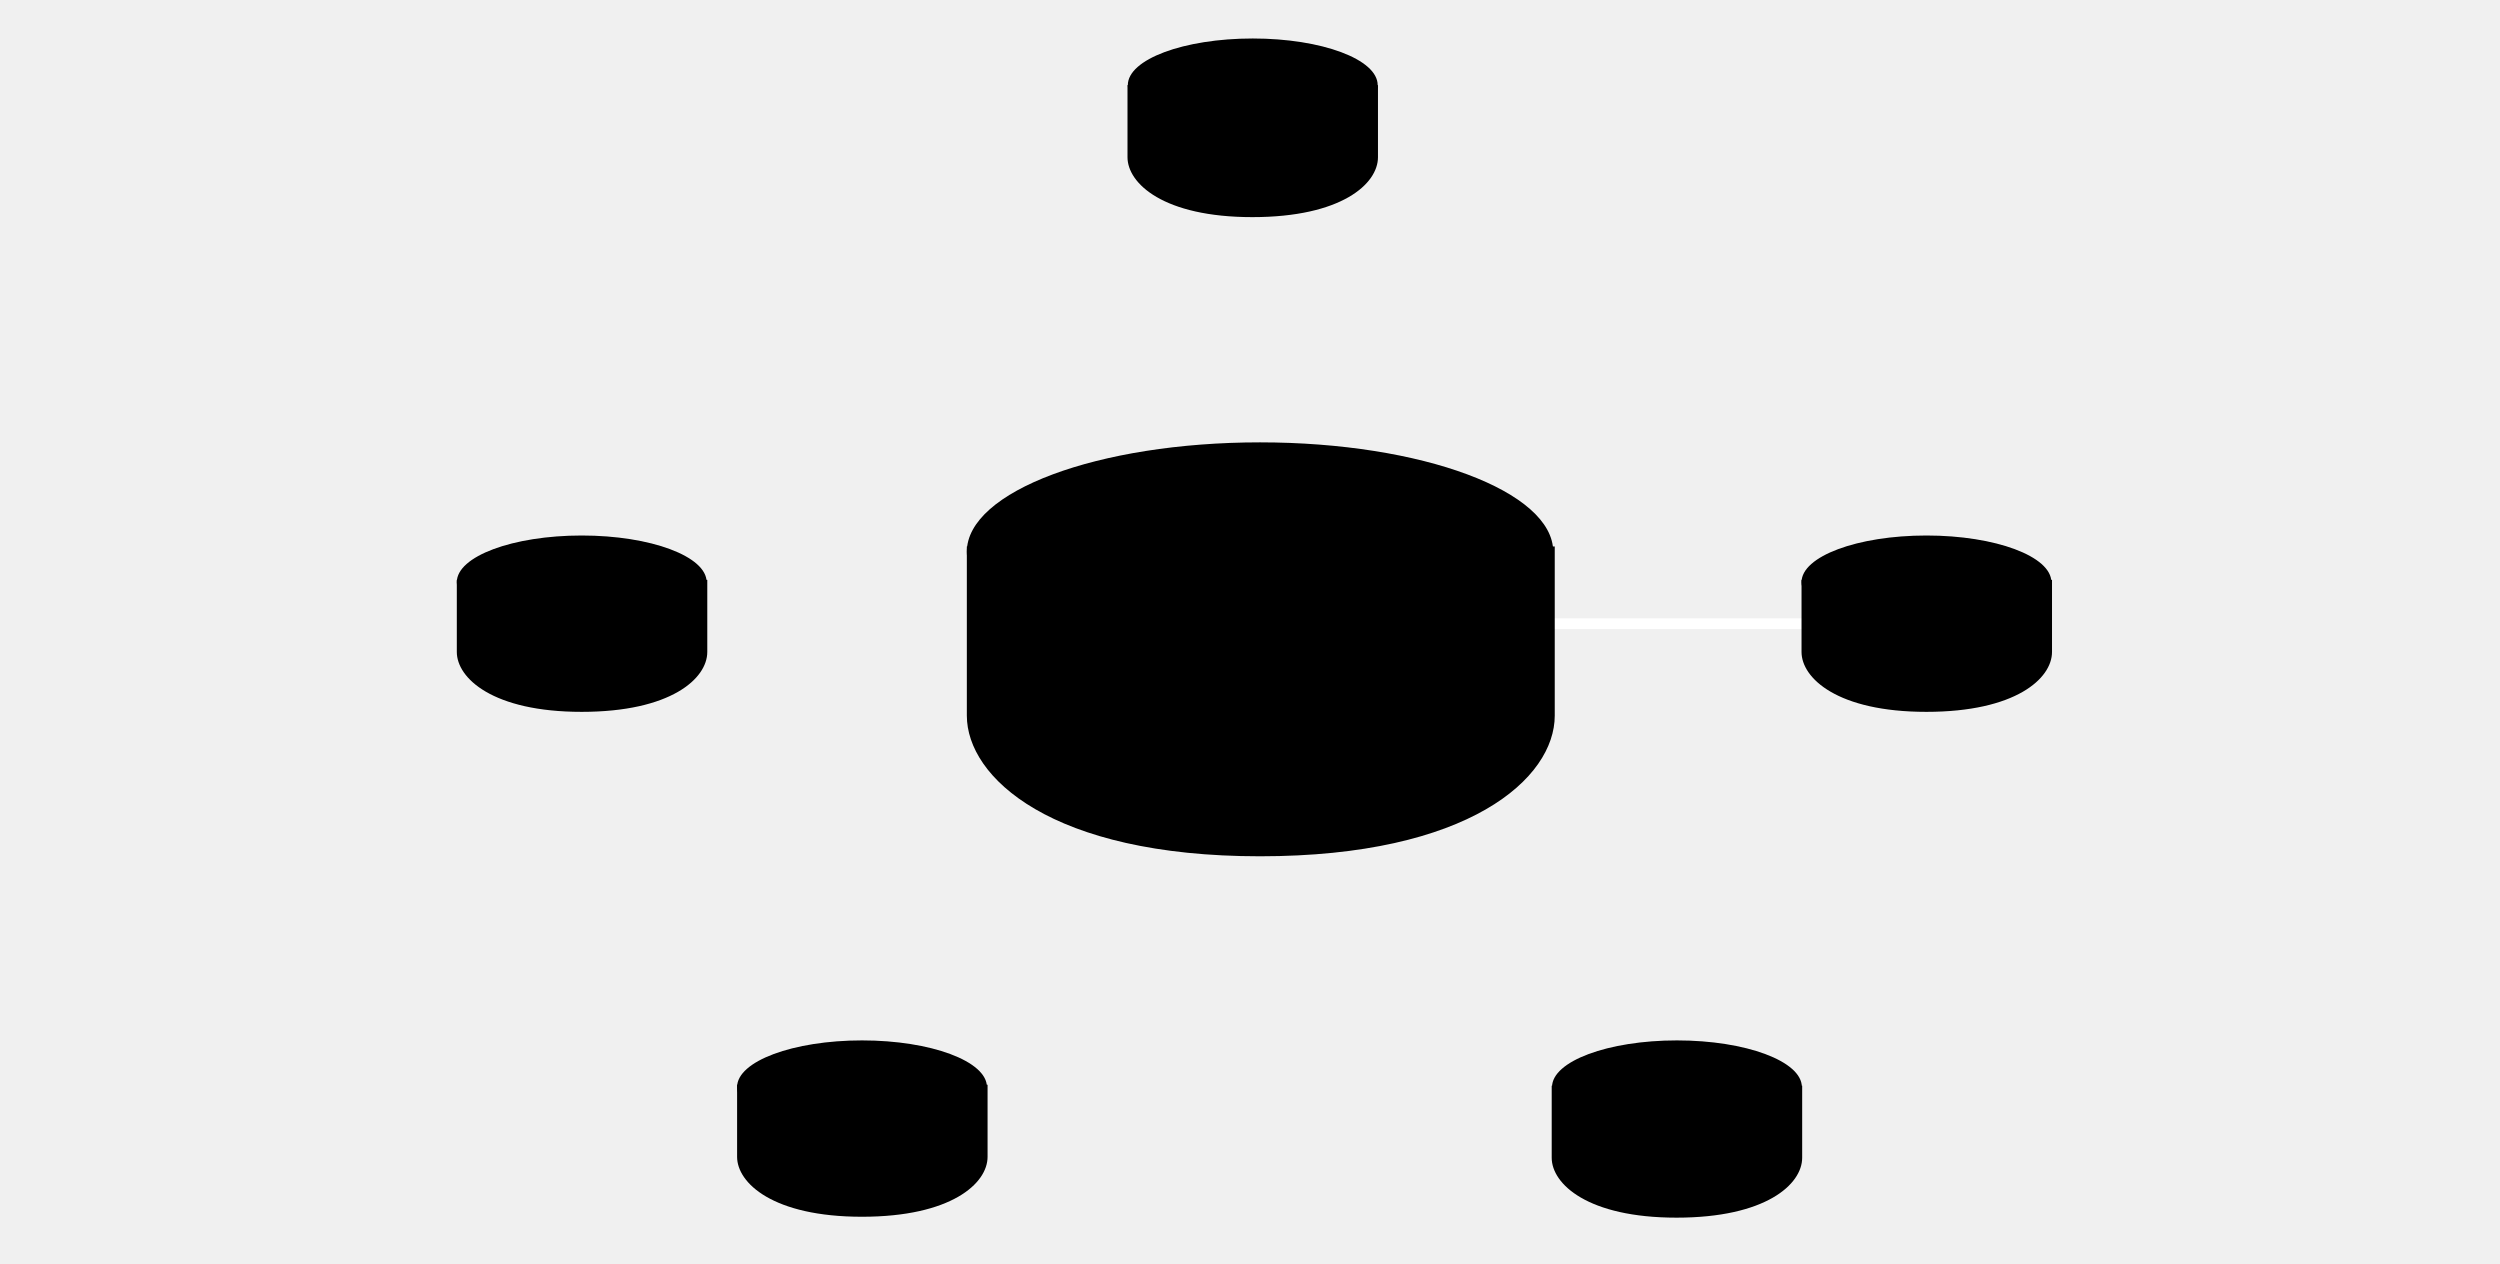
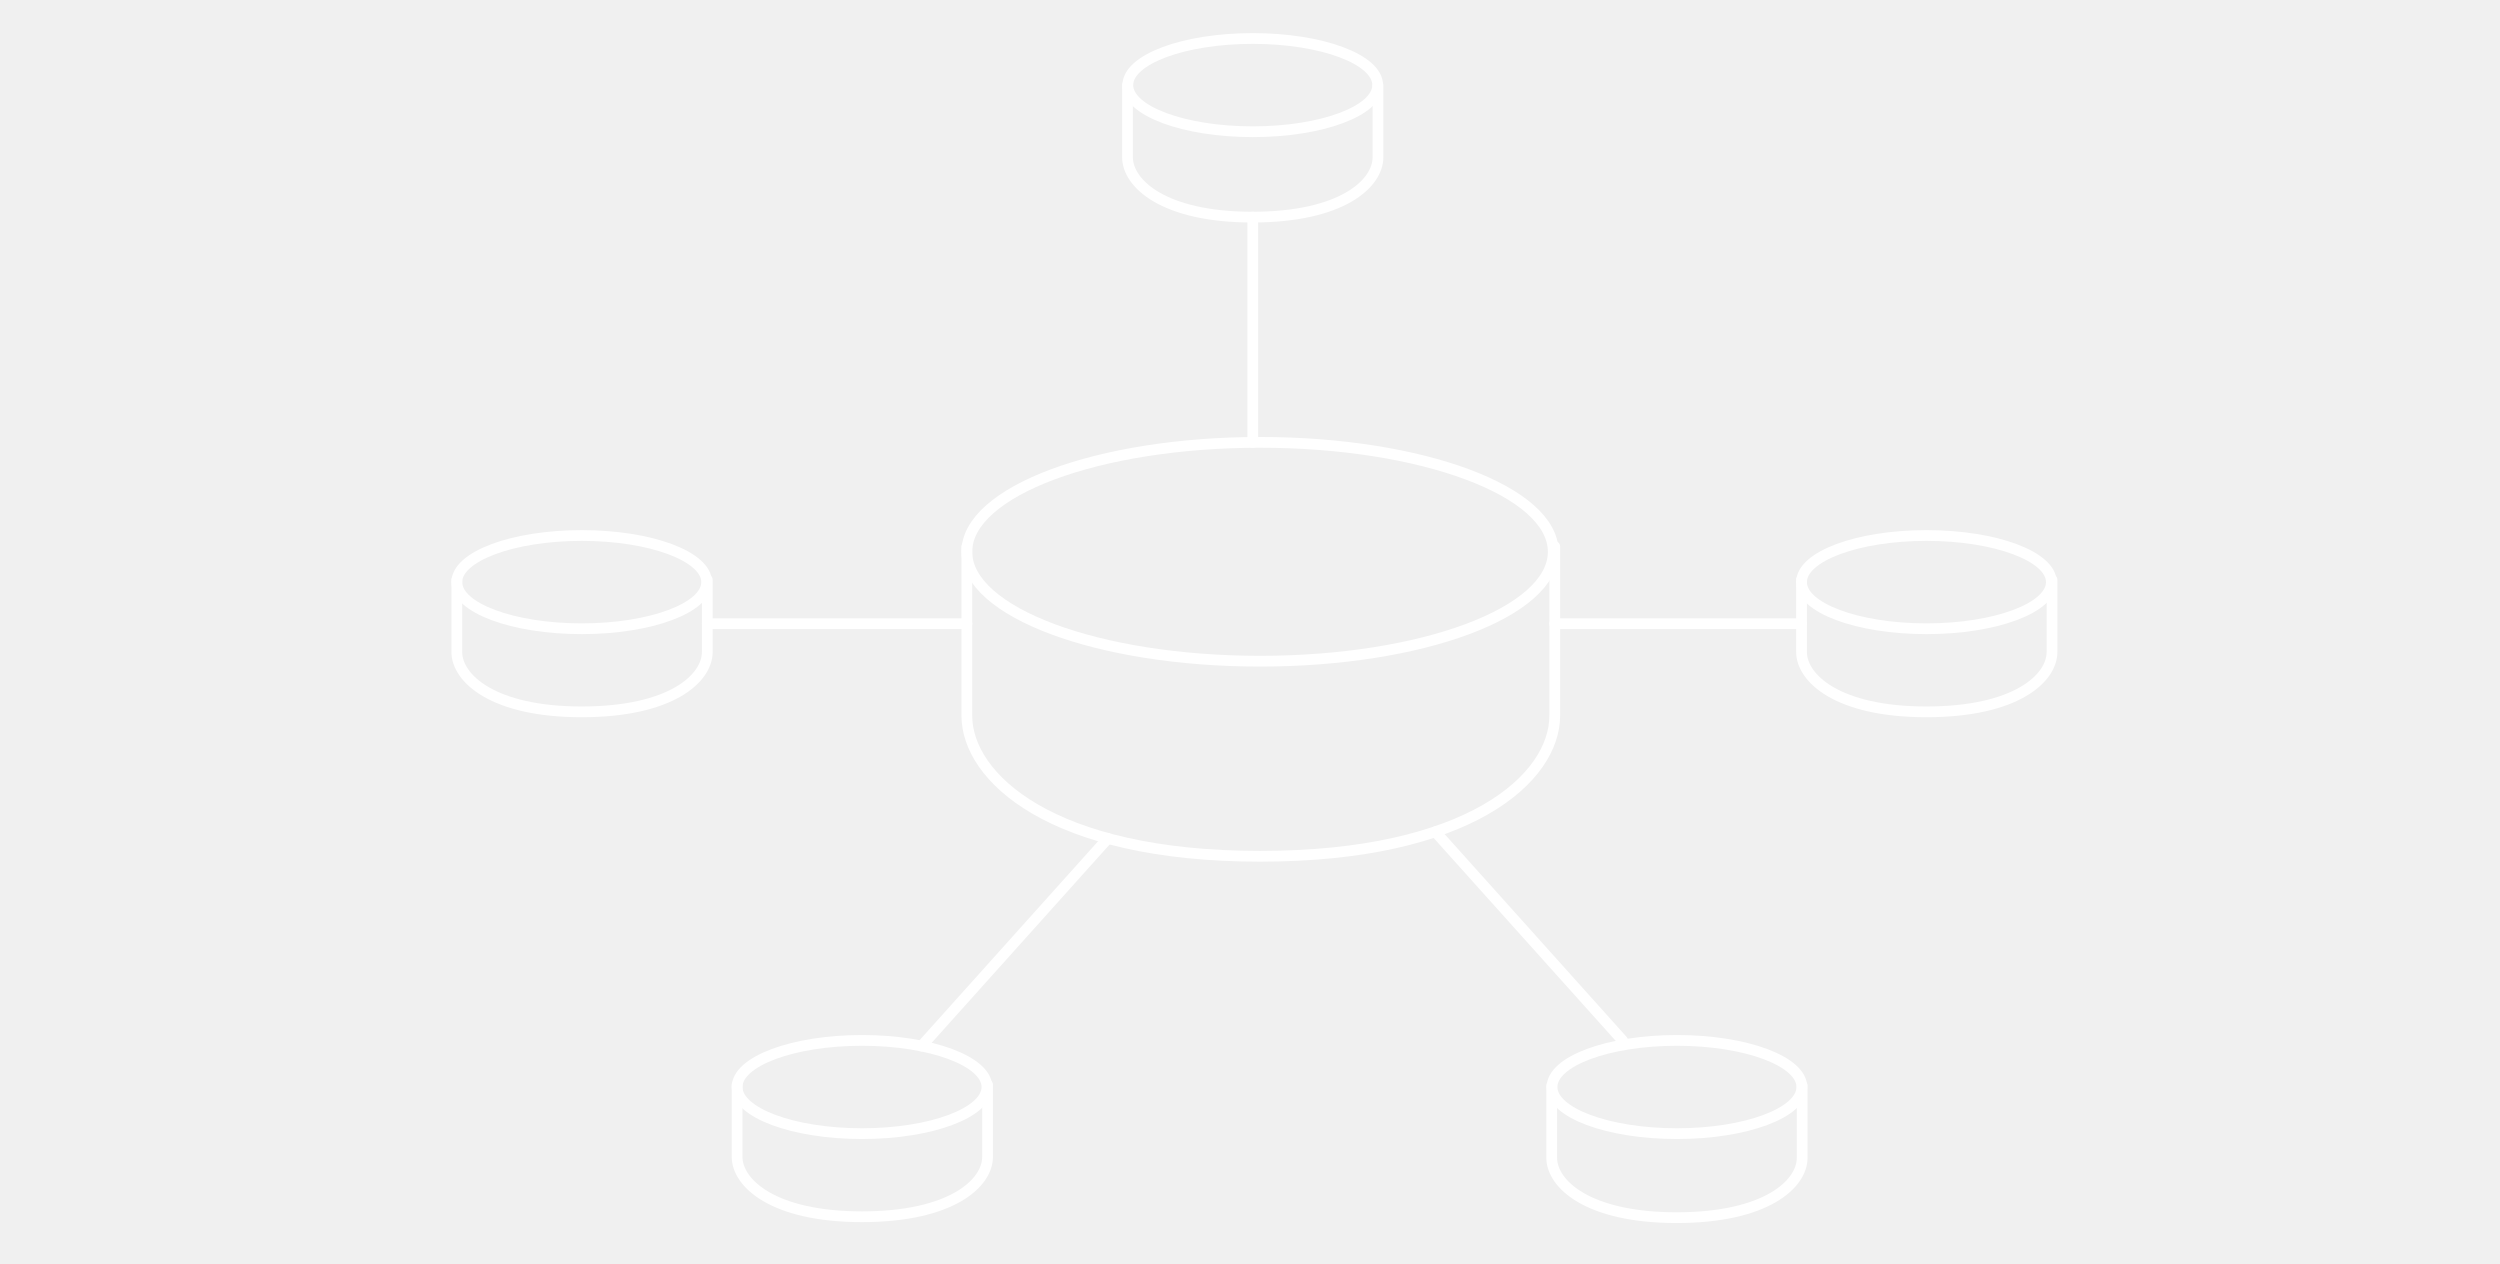
<svg xmlns="http://www.w3.org/2000/svg" version="1.1" id="Layer_2" x="0px" y="0px" width="465px" height="235px" viewBox="0 0 465 235" enable-background="new 0 0 465 235" xml:space="preserve">
+   <defs>
+     <style type="text/css">
+ 	path {
+ 		fill: none;
+ 		stroke: white;
+ 		stroke-width: 2;
+ 		stroke-linecap: round;
+ 	}
+ </style>
+   </defs>
  <g>
    <path fill="none" stroke="#fff" stroke-width="2" stroke-linecap="round" stroke-linejoin="round" stroke-miterlimit="10" d="M 289.182 116.005 L 335.085 116.005" />
  </g>
  <g>
    <path d="M 266.963 154.707 L 301.787 193.515" />
  </g>
  <g>
    <path d="M 206.056 155.949 L 171.409 194.561" />
  </g>
  <g>
    <path d="M 131.556 116.005 L 179.832 116.005" />
  </g>
  <g>
    <path d="M 233.012 82.28 L 233.012 40.385" />
  </g>
  <g>
    <path d="M179.832,101.64c0,0,0,20.047,0,31.472c0,11.429,15.645,26.158,54.53,26.158c38.883,0,54.82-14.53,54.82-26.158  c0-11.619,0-31.472,0-31.472" />
  </g>
  <g>
    <path d="M288.903,102.633c0,11.239-24.422,20.349-54.536,20.349c-30.121,0-54.536-9.11-54.536-20.349c0-11.247,24.415-20.354,54.536-20.354  C264.481,82.28,288.903,91.387,288.903,102.633z" />
  </g>
  <g>
    <path d="M335.085,107.852c0,0,0,8.543,0,13.412c0,4.865,6.667,11.141,23.232,11.141c16.571,0,23.357-6.188,23.357-11.141  c0-4.955,0-13.412,0-13.412" />
  </g>
  <g>
    <path d="M381.555,108.276c0,4.789-10.404,8.671-23.232,8.671c-12.833,0-23.237-3.882-23.237-8.671c0-4.793,10.404-8.672,23.237-8.672  C371.15,99.604,381.555,103.483,381.555,108.276z" />
  </g>
  <g>
    <path d="M288.617,201.93c0,0,0,8.545,0,13.413c0,4.866,6.666,11.142,23.231,11.142c16.569,0,23.357-6.188,23.357-11.142  c0-4.954,0-13.413,0-13.413" />
  </g>
  <g>
    <path d="M335.146,202.187c0,4.789-10.404,8.671-23.232,8.671c-12.833,0-23.237-3.882-23.237-8.671c0-4.793,10.404-8.672,23.237-8.672  C324.742,193.515,335.146,197.394,335.146,202.187z" />
  </g>
  <g>
    <path d="M137.1,201.761c0,0,0,8.545,0,13.411c0,4.867,6.666,11.144,23.231,11.144c16.57,0,23.357-6.19,23.357-11.144s0-13.411,0-13.411" />
  </g>
  <g>
    <path d="M183.568,202.184c0,4.789-10.403,8.674-23.231,8.674c-12.834,0-23.237-3.885-23.237-8.674c0-4.79,10.403-8.669,23.237-8.669  C173.165,193.515,183.568,197.394,183.568,202.184z" />
  </g>
  <g>
    <path d="M256.246,15.831c0,4.789-10.404,8.671-23.232,8.671c-12.833,0-23.237-3.882-23.237-8.671c0-4.793,10.404-8.672,23.237-8.672  C245.842,7.159,256.246,11.038,256.246,15.831z" />
  </g>
  <g>
    <path d="M209.715,15.83c0,0,0,8.544,0,13.412c0,4.867,6.665,11.144,23.231,11.144c16.57,0,23.357-6.189,23.357-11.144  c0-4.954,0-13.412,0-13.412" />
  </g>
  <g>
    <path d="M84.967,107.852c0,0,0,8.543,0,13.412c0,4.865,6.666,11.141,23.232,11.141c16.57,0,23.356-6.188,23.356-11.141  c0-4.955,0-13.412,0-13.412" />
  </g>
  <g>
    <path d="M131.435,108.276c0,4.789-10.401,8.671-23.231,8.671c-12.833,0-23.236-3.882-23.236-8.671c0-4.793,10.403-8.672,23.236-8.672  C121.033,99.604,131.435,103.483,131.435,108.276z" />
  </g>
</svg>
